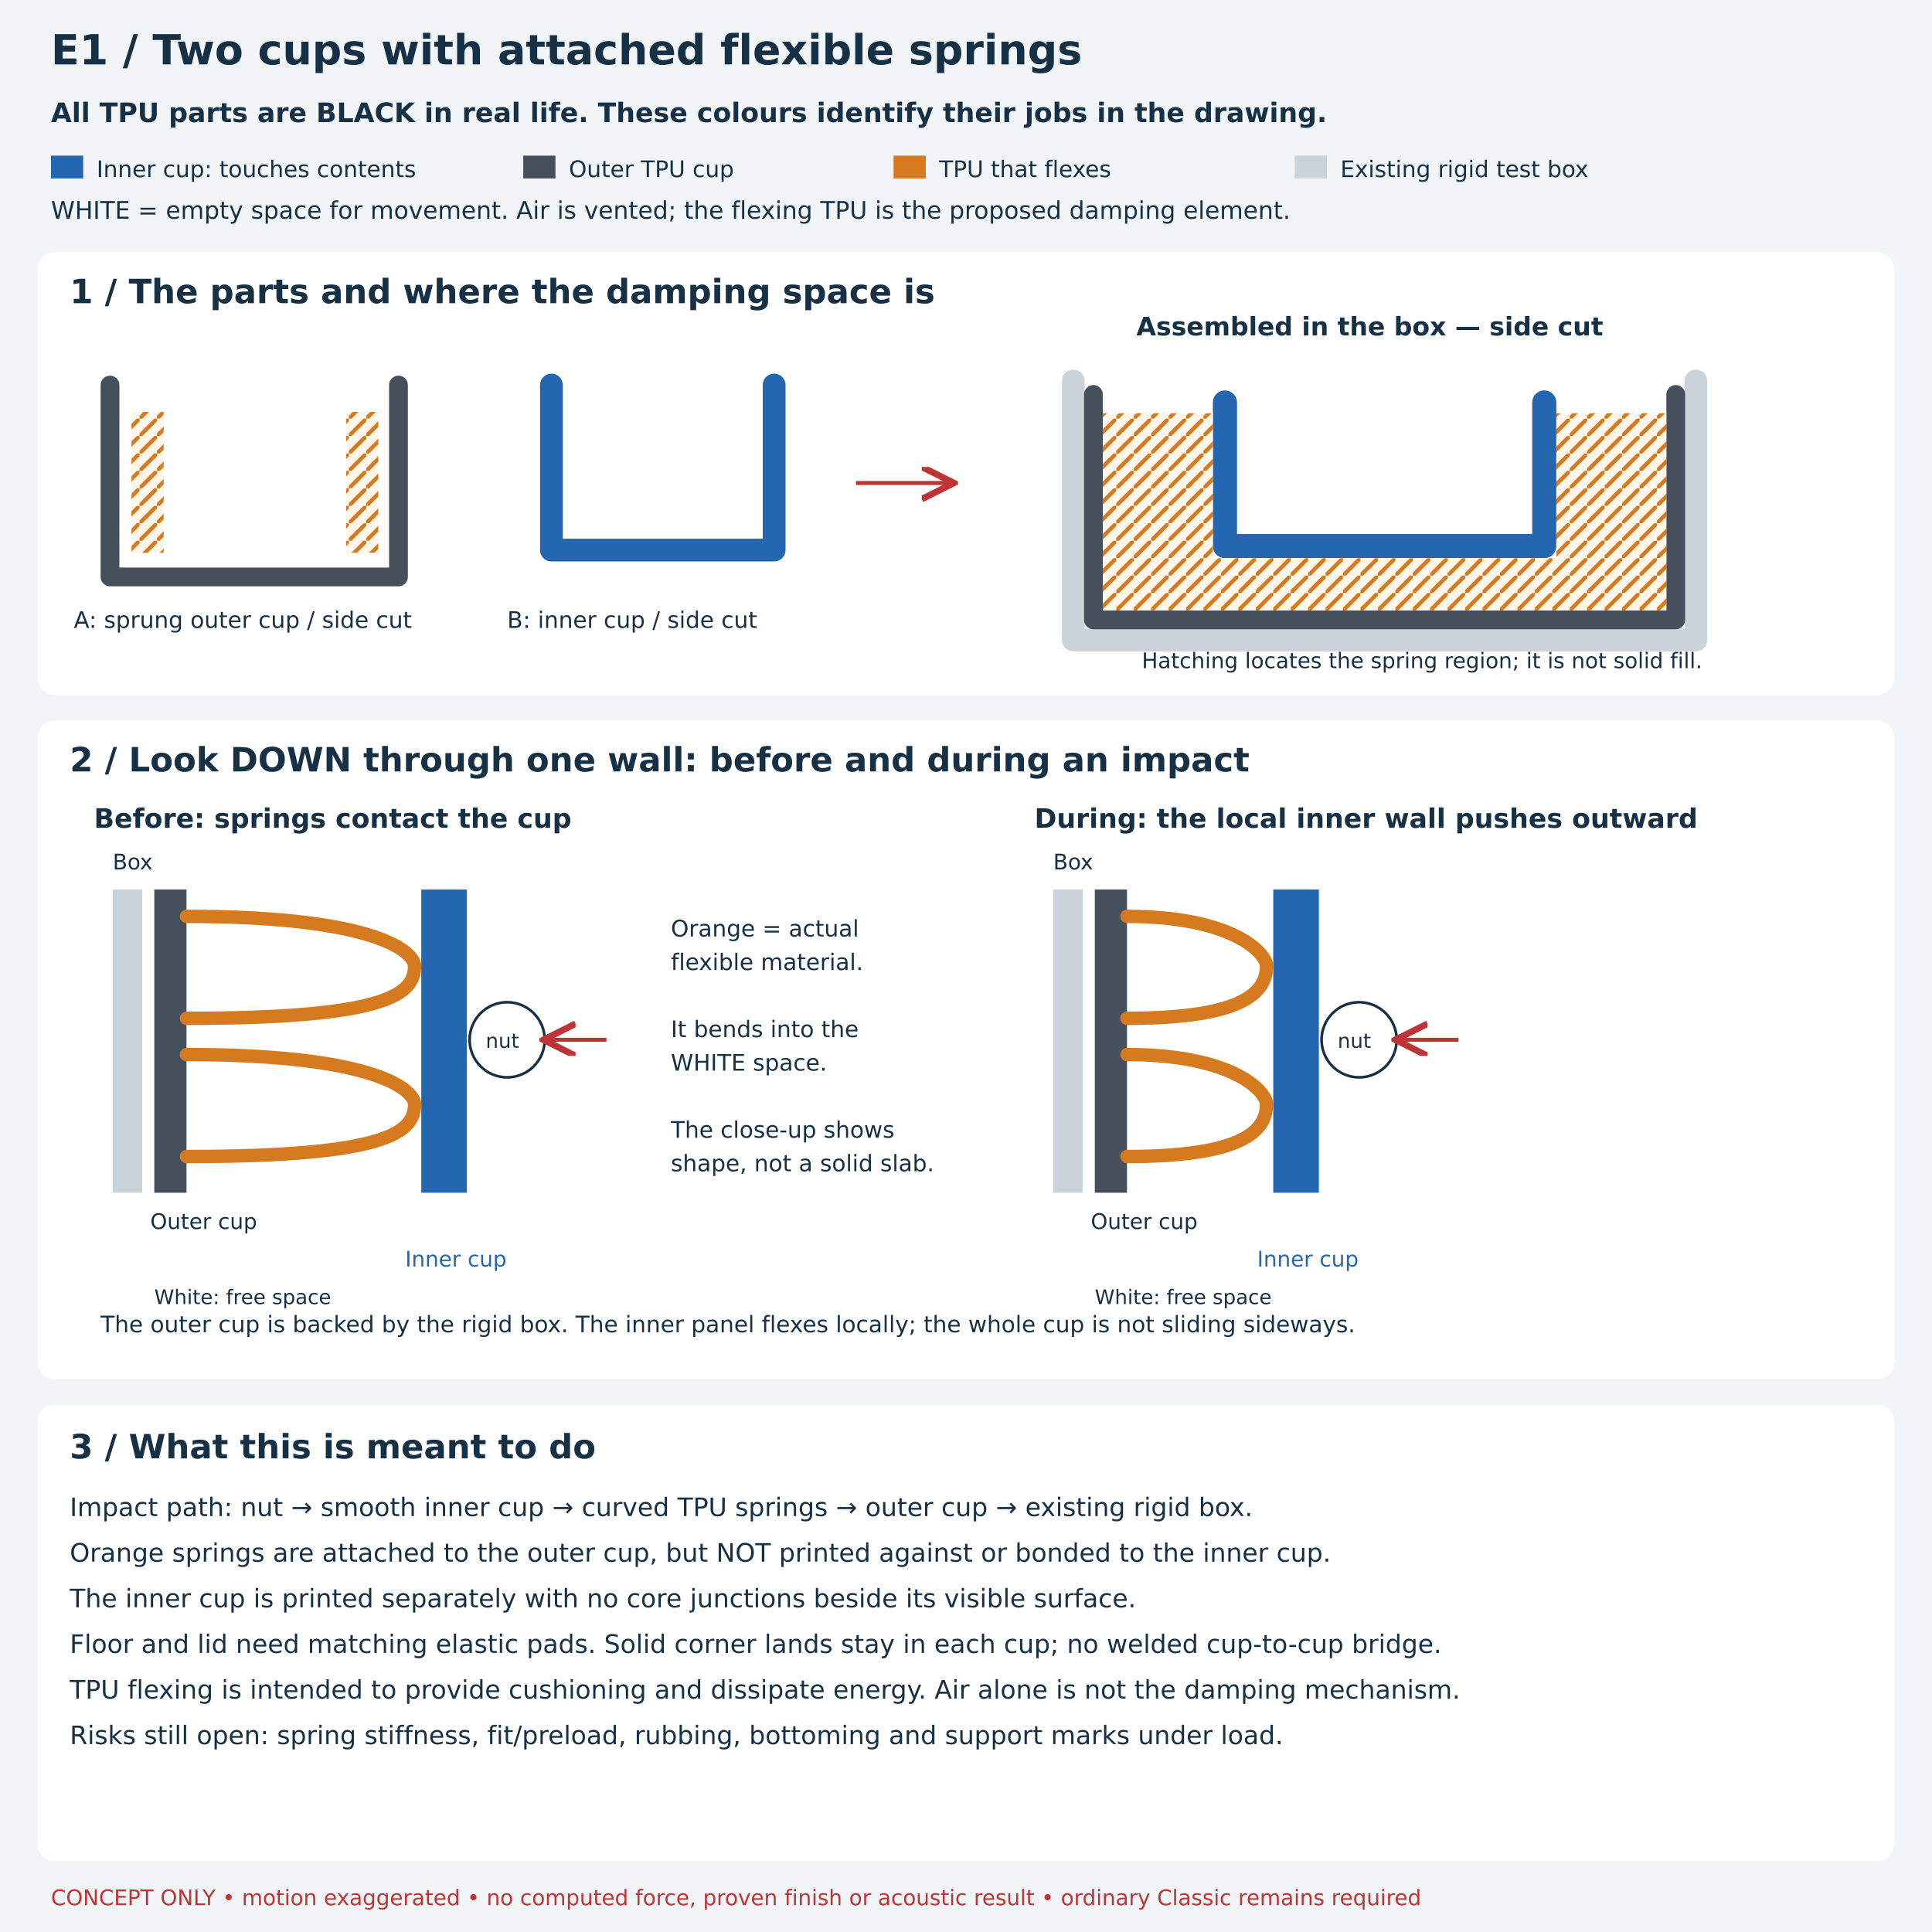
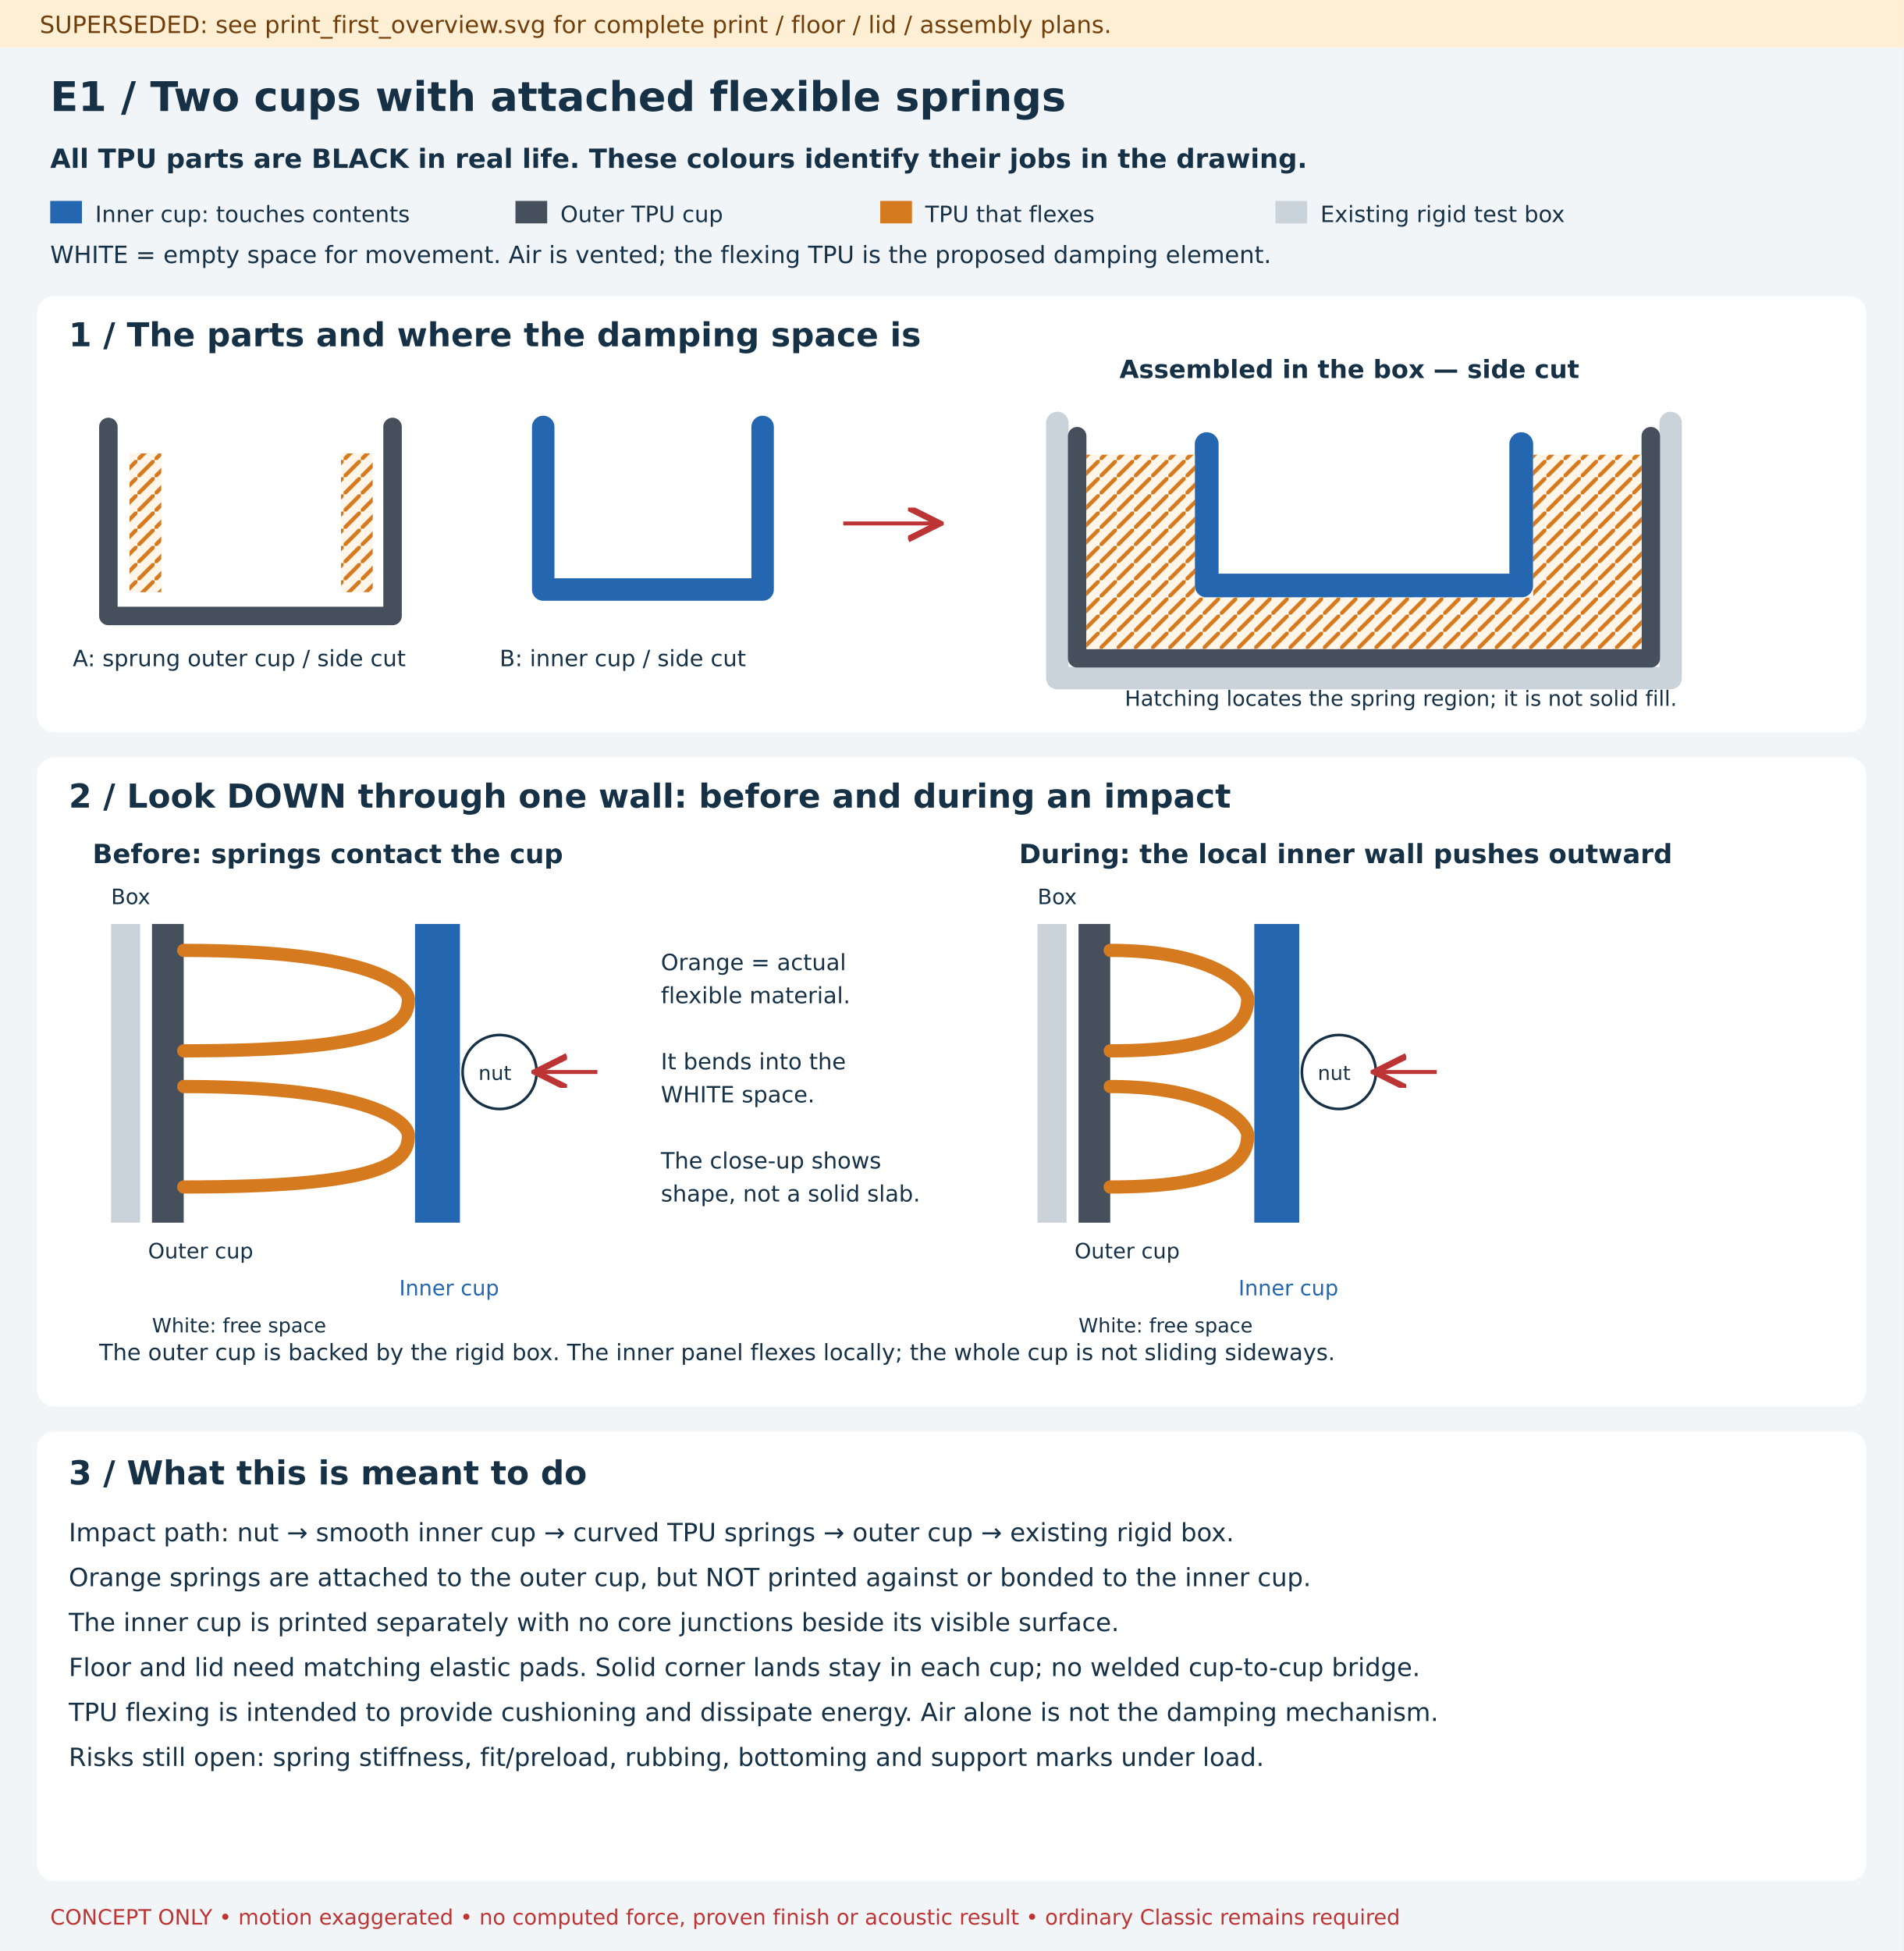
- <svg xmlns="http://www.w3.org/2000/svg" width="1440" height="1440" viewBox="0 0 1440 1440" role="img" aria-labelledby="title desc">
+ <svg xmlns="http://www.w3.org/2000/svg" width="1440" height="1476" viewBox="0 0 1440 1476" role="img" aria-labelledby="title desc">
  <defs>
    <marker id="arrow" markerWidth="9" markerHeight="9" refX="7" refY="4" orient="auto">
      <path d="M0 0 L8 4 L0 8" fill="none" stroke="#bd3434" stroke-width="1.6" />
    </marker>
    <pattern id="zone" width="13" height="13" patternUnits="userSpaceOnUse">
      <rect width="13" height="13" fill="#fff5e8" />
      <path d="M0 13 L13 0" stroke="#d67a20" stroke-width="3" />
    </pattern>
  </defs>
-   <g font-family="DejaVu Sans,sans-serif">
-     <rect x="0" y="0" width="1440" height="1440" fill="#f2f5f8" rx="0" />
-     <text x="38" y="48" font-size="31" fill="#163146" font-weight="700">E1 / Two cups with attached flexible springs</text>
-     <text x="38" y="91" font-size="20" fill="#163146" font-weight="700">All TPU parts are BLACK in real life. These colours identify their jobs in the drawing.</text>
-     <rect x="38" y="116" width="24" height="17" fill="#2466b0" rx="0" />
-     <text x="72" y="132" font-size="17" fill="#163146" font-weight="400">Inner cup: touches contents</text>
-     <rect x="390" y="116" width="24" height="17" fill="#46505c" rx="0" />
-     <text x="424" y="132" font-size="17" fill="#163146" font-weight="400">Outer TPU cup</text>
-     <rect x="666" y="116" width="24" height="17" fill="#d67a20" rx="0" />
-     <text x="700" y="132" font-size="17" fill="#163146" font-weight="400">TPU that flexes</text>
-     <rect x="965" y="116" width="24" height="17" fill="#cbd3da" rx="0" />
-     <text x="999" y="132" font-size="17" fill="#163146" font-weight="400">Existing rigid test box</text>
-     <text x="38" y="163" font-size="18" fill="#163146" font-weight="400">WHITE = empty space for movement. Air is vented; the flexing TPU is the proposed damping element.</text>
-     <rect x="28" y="188" width="1384" height="330" fill="white" rx="13" />
-     <text x="52" y="226" font-size="25" fill="#163146" font-weight="700">1 / The parts and where the damping space is</text>
-     <path d="M82 287 V430 H297 V287" stroke="#46505c" stroke-width="14" stroke-linejoin="round" stroke-linecap="round" fill="none" />
-     <rect x="98" y="307" width="24" height="105" fill="url(#zone)" rx="0" />
-     <rect x="258" y="307" width="24" height="105" fill="url(#zone)" rx="0" />
-     <text x="55" y="468" font-size="17" fill="#163146" font-weight="400">A: sprung outer cup / side cut</text>
-     <path d="M411 287 V410 H577 V287" stroke="#2466b0" stroke-width="17" stroke-linejoin="round" stroke-linecap="round" fill="none" />
-     <text x="378" y="468" font-size="17" fill="#163146" font-weight="400">B: inner cup / side cut</text>
-     <path d="M638 360 L708 360" stroke="#bd3434" stroke-width="3" fill="none" marker-end="url(#arrow)" />
-     <path d="M800 284 V477 H1264 V284" stroke="#cbd3da" stroke-width="17" stroke-linejoin="round" stroke-linecap="round" fill="none" />
-     <path d="M815 294 V462 H1249 V294" stroke="#46505c" stroke-width="14" stroke-linejoin="round" stroke-linecap="round" fill="none" />
-     <path d="M913 300 V407 H1151 V300" stroke="#2466b0" stroke-width="18" stroke-linejoin="round" stroke-linecap="round" fill="none" />
-     <rect x="822" y="308" width="82" height="108" fill="url(#zone)" rx="0" />
-     <rect x="1160" y="308" width="82" height="108" fill="url(#zone)" rx="0" />
-     <rect x="822" y="416" width="420" height="39" fill="url(#zone)" rx="0" />
-     <text x="847" y="250" font-size="19" fill="#163146" font-weight="700">Assembled in the box — side cut</text>
-     <text x="851" y="498" font-size="16" fill="#163146" font-weight="400">Hatching locates the spring region; it is not solid fill.</text>
-     <rect x="28" y="537" width="1384" height="491" fill="white" rx="13" />
-     <text x="52" y="575" font-size="25" fill="#163146" font-weight="700">2 / Look DOWN through one wall: before and during an impact</text>
-     <text x="70" y="617" font-size="20" fill="#163146" font-weight="700">Before: springs contact the cup</text>
-     <text x="771" y="617" font-size="20" fill="#163146" font-weight="700">During: the local inner wall pushes outward</text>
-     <rect x="84" y="663" width="22" height="226" fill="#cbd3da" rx="0" />
-     <rect x="115" y="663" width="24" height="226" fill="#46505c" rx="0" />
-     <rect x="314" y="663" width="34" height="226" fill="#2466b0" rx="0" />
-     <path d="M139 683 C285 683 309 711 309 720 C309 741 289 759 139 759" stroke="#d67a20" stroke-width="10" stroke-linejoin="round" stroke-linecap="round" fill="none" />
-     <path d="M139 786 C285 786 309 814 309 823 C309 844 289 862 139 862" stroke="#d67a20" stroke-width="10" stroke-linejoin="round" stroke-linecap="round" fill="none" />
-     <circle cx="378" cy="775" r="28" fill="white" stroke="#163146" stroke-width="2" />
-     <text x="362" y="781" font-size="15" fill="#163146" font-weight="400">nut</text>
-     <path d="M452 775 L408 775" stroke="#bd3434" stroke-width="3" fill="none" marker-end="url(#arrow)" />
-     <text x="84" y="648" font-size="16" fill="#163146" font-weight="400">Box</text>
-     <text x="112" y="916" font-size="16" fill="#163146" font-weight="400">Outer cup</text>
-     <text x="302" y="944" font-size="16" fill="#2466b0" font-weight="400">Inner cup</text>
-     <text x="115" y="972" font-size="15" fill="#163146" font-weight="400">White: free space</text>
-     <rect x="785" y="663" width="22" height="226" fill="#cbd3da" rx="0" />
-     <rect x="816" y="663" width="24" height="226" fill="#46505c" rx="0" />
-     <rect x="949" y="663" width="34" height="226" fill="#2466b0" rx="0" />
-     <path d="M840 683 C920 683 944 711 944 720 C944 741 924 759 840 759" stroke="#d67a20" stroke-width="10" stroke-linejoin="round" stroke-linecap="round" fill="none" />
-     <path d="M840 786 C920 786 944 814 944 823 C944 844 924 862 840 862" stroke="#d67a20" stroke-width="10" stroke-linejoin="round" stroke-linecap="round" fill="none" />
-     <circle cx="1013" cy="775" r="28" fill="white" stroke="#163146" stroke-width="2" />
-     <text x="997" y="781" font-size="15" fill="#163146" font-weight="400">nut</text>
-     <path d="M1087 775 L1043 775" stroke="#bd3434" stroke-width="3" fill="none" marker-end="url(#arrow)" />
-     <text x="785" y="648" font-size="16" fill="#163146" font-weight="400">Box</text>
-     <text x="813" y="916" font-size="16" fill="#163146" font-weight="400">Outer cup</text>
-     <text x="937" y="944" font-size="16" fill="#2466b0" font-weight="400">Inner cup</text>
-     <text x="816" y="972" font-size="15" fill="#163146" font-weight="400">White: free space</text>
-     <text x="500" y="698" font-size="17" fill="#163146" font-weight="400">Orange = actual</text>
-     <text x="500" y="723" font-size="17" fill="#163146" font-weight="400">flexible material.</text>
-     <text x="500" y="748" font-size="17" fill="#163146" font-weight="400">
+   <rect x="0" y="0" width="1440" height="36" fill="#fff0d5" />
+   <text x="30" y="25" font-family="DejaVu Sans,sans-serif" font-size="18" fill="#713e0b">SUPERSEDED: see print_first_overview.svg for complete print / floor / lid / assembly plans.</text>
+   <g transform="translate(0 36)">
+     <g font-family="DejaVu Sans,sans-serif">
+       <rect x="0" y="0" width="1440" height="1440" fill="#f2f5f8" rx="0" />
+       <text x="38" y="48" font-size="31" fill="#163146" font-weight="700">E1 / Two cups with attached flexible springs</text>
+       <text x="38" y="91" font-size="20" fill="#163146" font-weight="700">All TPU parts are BLACK in real life. These colours identify their jobs in the drawing.</text>
+       <rect x="38" y="116" width="24" height="17" fill="#2466b0" rx="0" />
+       <text x="72" y="132" font-size="17" fill="#163146" font-weight="400">Inner cup: touches contents</text>
+       <rect x="390" y="116" width="24" height="17" fill="#46505c" rx="0" />
+       <text x="424" y="132" font-size="17" fill="#163146" font-weight="400">Outer TPU cup</text>
+       <rect x="666" y="116" width="24" height="17" fill="#d67a20" rx="0" />
+       <text x="700" y="132" font-size="17" fill="#163146" font-weight="400">TPU that flexes</text>
+       <rect x="965" y="116" width="24" height="17" fill="#cbd3da" rx="0" />
+       <text x="999" y="132" font-size="17" fill="#163146" font-weight="400">Existing rigid test box</text>
+       <text x="38" y="163" font-size="18" fill="#163146" font-weight="400">WHITE = empty space for movement. Air is vented; the flexing TPU is the proposed damping element.</text>
+       <rect x="28" y="188" width="1384" height="330" fill="white" rx="13" />
+       <text x="52" y="226" font-size="25" fill="#163146" font-weight="700">1 / The parts and where the damping space is</text>
+       <path d="M82 287 V430 H297 V287" stroke="#46505c" stroke-width="14" stroke-linejoin="round" stroke-linecap="round" fill="none" />
+       <rect x="98" y="307" width="24" height="105" fill="url(#zone)" rx="0" />
+       <rect x="258" y="307" width="24" height="105" fill="url(#zone)" rx="0" />
+       <text x="55" y="468" font-size="17" fill="#163146" font-weight="400">A: sprung outer cup / side cut</text>
+       <path d="M411 287 V410 H577 V287" stroke="#2466b0" stroke-width="17" stroke-linejoin="round" stroke-linecap="round" fill="none" />
+       <text x="378" y="468" font-size="17" fill="#163146" font-weight="400">B: inner cup / side cut</text>
+       <path d="M638 360 L708 360" stroke="#bd3434" stroke-width="3" fill="none" marker-end="url(#arrow)" />
+       <path d="M800 284 V477 H1264 V284" stroke="#cbd3da" stroke-width="17" stroke-linejoin="round" stroke-linecap="round" fill="none" />
+       <path d="M815 294 V462 H1249 V294" stroke="#46505c" stroke-width="14" stroke-linejoin="round" stroke-linecap="round" fill="none" />
+       <path d="M913 300 V407 H1151 V300" stroke="#2466b0" stroke-width="18" stroke-linejoin="round" stroke-linecap="round" fill="none" />
+       <rect x="822" y="308" width="82" height="108" fill="url(#zone)" rx="0" />
+       <rect x="1160" y="308" width="82" height="108" fill="url(#zone)" rx="0" />
+       <rect x="822" y="416" width="420" height="39" fill="url(#zone)" rx="0" />
+       <text x="847" y="250" font-size="19" fill="#163146" font-weight="700">Assembled in the box — side cut</text>
+       <text x="851" y="498" font-size="16" fill="#163146" font-weight="400">Hatching locates the spring region; it is not solid fill.</text>
+       <rect x="28" y="537" width="1384" height="491" fill="white" rx="13" />
+       <text x="52" y="575" font-size="25" fill="#163146" font-weight="700">2 / Look DOWN through one wall: before and during an impact</text>
+       <text x="70" y="617" font-size="20" fill="#163146" font-weight="700">Before: springs contact the cup</text>
+       <text x="771" y="617" font-size="20" fill="#163146" font-weight="700">During: the local inner wall pushes outward</text>
+       <rect x="84" y="663" width="22" height="226" fill="#cbd3da" rx="0" />
+       <rect x="115" y="663" width="24" height="226" fill="#46505c" rx="0" />
+       <rect x="314" y="663" width="34" height="226" fill="#2466b0" rx="0" />
+       <path d="M139 683 C285 683 309 711 309 720 C309 741 289 759 139 759" stroke="#d67a20" stroke-width="10" stroke-linejoin="round" stroke-linecap="round" fill="none" />
+       <path d="M139 786 C285 786 309 814 309 823 C309 844 289 862 139 862" stroke="#d67a20" stroke-width="10" stroke-linejoin="round" stroke-linecap="round" fill="none" />
+       <circle cx="378" cy="775" r="28" fill="white" stroke="#163146" stroke-width="2" />
+       <text x="362" y="781" font-size="15" fill="#163146" font-weight="400">nut</text>
+       <path d="M452 775 L408 775" stroke="#bd3434" stroke-width="3" fill="none" marker-end="url(#arrow)" />
+       <text x="84" y="648" font-size="16" fill="#163146" font-weight="400">Box</text>
+       <text x="112" y="916" font-size="16" fill="#163146" font-weight="400">Outer cup</text>
+       <text x="302" y="944" font-size="16" fill="#2466b0" font-weight="400">Inner cup</text>
+       <text x="115" y="972" font-size="15" fill="#163146" font-weight="400">White: free space</text>
+       <rect x="785" y="663" width="22" height="226" fill="#cbd3da" rx="0" />
+       <rect x="816" y="663" width="24" height="226" fill="#46505c" rx="0" />
+       <rect x="949" y="663" width="34" height="226" fill="#2466b0" rx="0" />
+       <path d="M840 683 C920 683 944 711 944 720 C944 741 924 759 840 759" stroke="#d67a20" stroke-width="10" stroke-linejoin="round" stroke-linecap="round" fill="none" />
+       <path d="M840 786 C920 786 944 814 944 823 C944 844 924 862 840 862" stroke="#d67a20" stroke-width="10" stroke-linejoin="round" stroke-linecap="round" fill="none" />
+       <circle cx="1013" cy="775" r="28" fill="white" stroke="#163146" stroke-width="2" />
+       <text x="997" y="781" font-size="15" fill="#163146" font-weight="400">nut</text>
+       <path d="M1087 775 L1043 775" stroke="#bd3434" stroke-width="3" fill="none" marker-end="url(#arrow)" />
+       <text x="785" y="648" font-size="16" fill="#163146" font-weight="400">Box</text>
+       <text x="813" y="916" font-size="16" fill="#163146" font-weight="400">Outer cup</text>
+       <text x="937" y="944" font-size="16" fill="#2466b0" font-weight="400">Inner cup</text>
+       <text x="816" y="972" font-size="15" fill="#163146" font-weight="400">White: free space</text>
+       <text x="500" y="698" font-size="17" fill="#163146" font-weight="400">Orange = actual</text>
+       <text x="500" y="723" font-size="17" fill="#163146" font-weight="400">flexible material.</text>
+       <text x="500" y="748" font-size="17" fill="#163146" font-weight="400">
</text>
-     <text x="500" y="773" font-size="17" fill="#163146" font-weight="400">It bends into the</text>
-     <text x="500" y="798" font-size="17" fill="#163146" font-weight="400">WHITE space.</text>
-     <text x="500" y="823" font-size="17" fill="#163146" font-weight="400">
+       <text x="500" y="773" font-size="17" fill="#163146" font-weight="400">It bends into the</text>
+       <text x="500" y="798" font-size="17" fill="#163146" font-weight="400">WHITE space.</text>
+       <text x="500" y="823" font-size="17" fill="#163146" font-weight="400">
</text>
-     <text x="500" y="848" font-size="17" fill="#163146" font-weight="400">The close-up shows</text>
-     <text x="500" y="873" font-size="17" fill="#163146" font-weight="400">shape, not a solid slab.</text>
-     <text x="75" y="993" font-size="17" fill="#163146" font-weight="400">The outer cup is backed by the rigid box. The inner panel flexes locally; the whole cup is not sliding sideways.</text>
-     <rect x="28" y="1047" width="1384" height="340" fill="white" rx="13" />
-     <text x="52" y="1087" font-size="25" fill="#163146" font-weight="700">3 / What this is meant to do</text>
-     <text x="52" y="1130" font-size="19" fill="#163146" font-weight="400">Impact path: nut → smooth inner cup → curved TPU springs → outer cup → existing rigid box.</text>
-     <text x="52" y="1164" font-size="19" fill="#163146" font-weight="400">Orange springs are attached to the outer cup, but NOT printed against or bonded to the inner cup.</text>
-     <text x="52" y="1198" font-size="19" fill="#163146" font-weight="400">The inner cup is printed separately with no core junctions beside its visible surface.</text>
-     <text x="52" y="1232" font-size="19" fill="#163146" font-weight="400">Floor and lid need matching elastic pads. Solid corner lands stay in each cup; no welded cup-to-cup bridge.</text>
-     <text x="52" y="1266" font-size="19" fill="#163146" font-weight="400">TPU flexing is intended to provide cushioning and dissipate energy. Air alone is not the damping mechanism.</text>
-     <text x="52" y="1300" font-size="19" fill="#163146" font-weight="400">Risks still open: spring stiffness, fit/preload, rubbing, bottoming and support marks under load.</text>
-     <text x="38" y="1420" font-size="16" fill="#bd3434" font-weight="400">CONCEPT ONLY • motion exaggerated • no computed force, proven finish or acoustic result • ordinary Classic remains required</text>
+       <text x="500" y="848" font-size="17" fill="#163146" font-weight="400">The close-up shows</text>
+       <text x="500" y="873" font-size="17" fill="#163146" font-weight="400">shape, not a solid slab.</text>
+       <text x="75" y="993" font-size="17" fill="#163146" font-weight="400">The outer cup is backed by the rigid box. The inner panel flexes locally; the whole cup is not sliding sideways.</text>
+       <rect x="28" y="1047" width="1384" height="340" fill="white" rx="13" />
+       <text x="52" y="1087" font-size="25" fill="#163146" font-weight="700">3 / What this is meant to do</text>
+       <text x="52" y="1130" font-size="19" fill="#163146" font-weight="400">Impact path: nut → smooth inner cup → curved TPU springs → outer cup → existing rigid box.</text>
+       <text x="52" y="1164" font-size="19" fill="#163146" font-weight="400">Orange springs are attached to the outer cup, but NOT printed against or bonded to the inner cup.</text>
+       <text x="52" y="1198" font-size="19" fill="#163146" font-weight="400">The inner cup is printed separately with no core junctions beside its visible surface.</text>
+       <text x="52" y="1232" font-size="19" fill="#163146" font-weight="400">Floor and lid need matching elastic pads. Solid corner lands stay in each cup; no welded cup-to-cup bridge.</text>
+       <text x="52" y="1266" font-size="19" fill="#163146" font-weight="400">TPU flexing is intended to provide cushioning and dissipate energy. Air alone is not the damping mechanism.</text>
+       <text x="52" y="1300" font-size="19" fill="#163146" font-weight="400">Risks still open: spring stiffness, fit/preload, rubbing, bottoming and support marks under load.</text>
+       <text x="38" y="1420" font-size="16" fill="#bd3434" font-weight="400">CONCEPT ONLY • motion exaggerated • no computed force, proven finish or acoustic result • ordinary Classic remains required</text>
+     </g>
  </g>
</svg>
